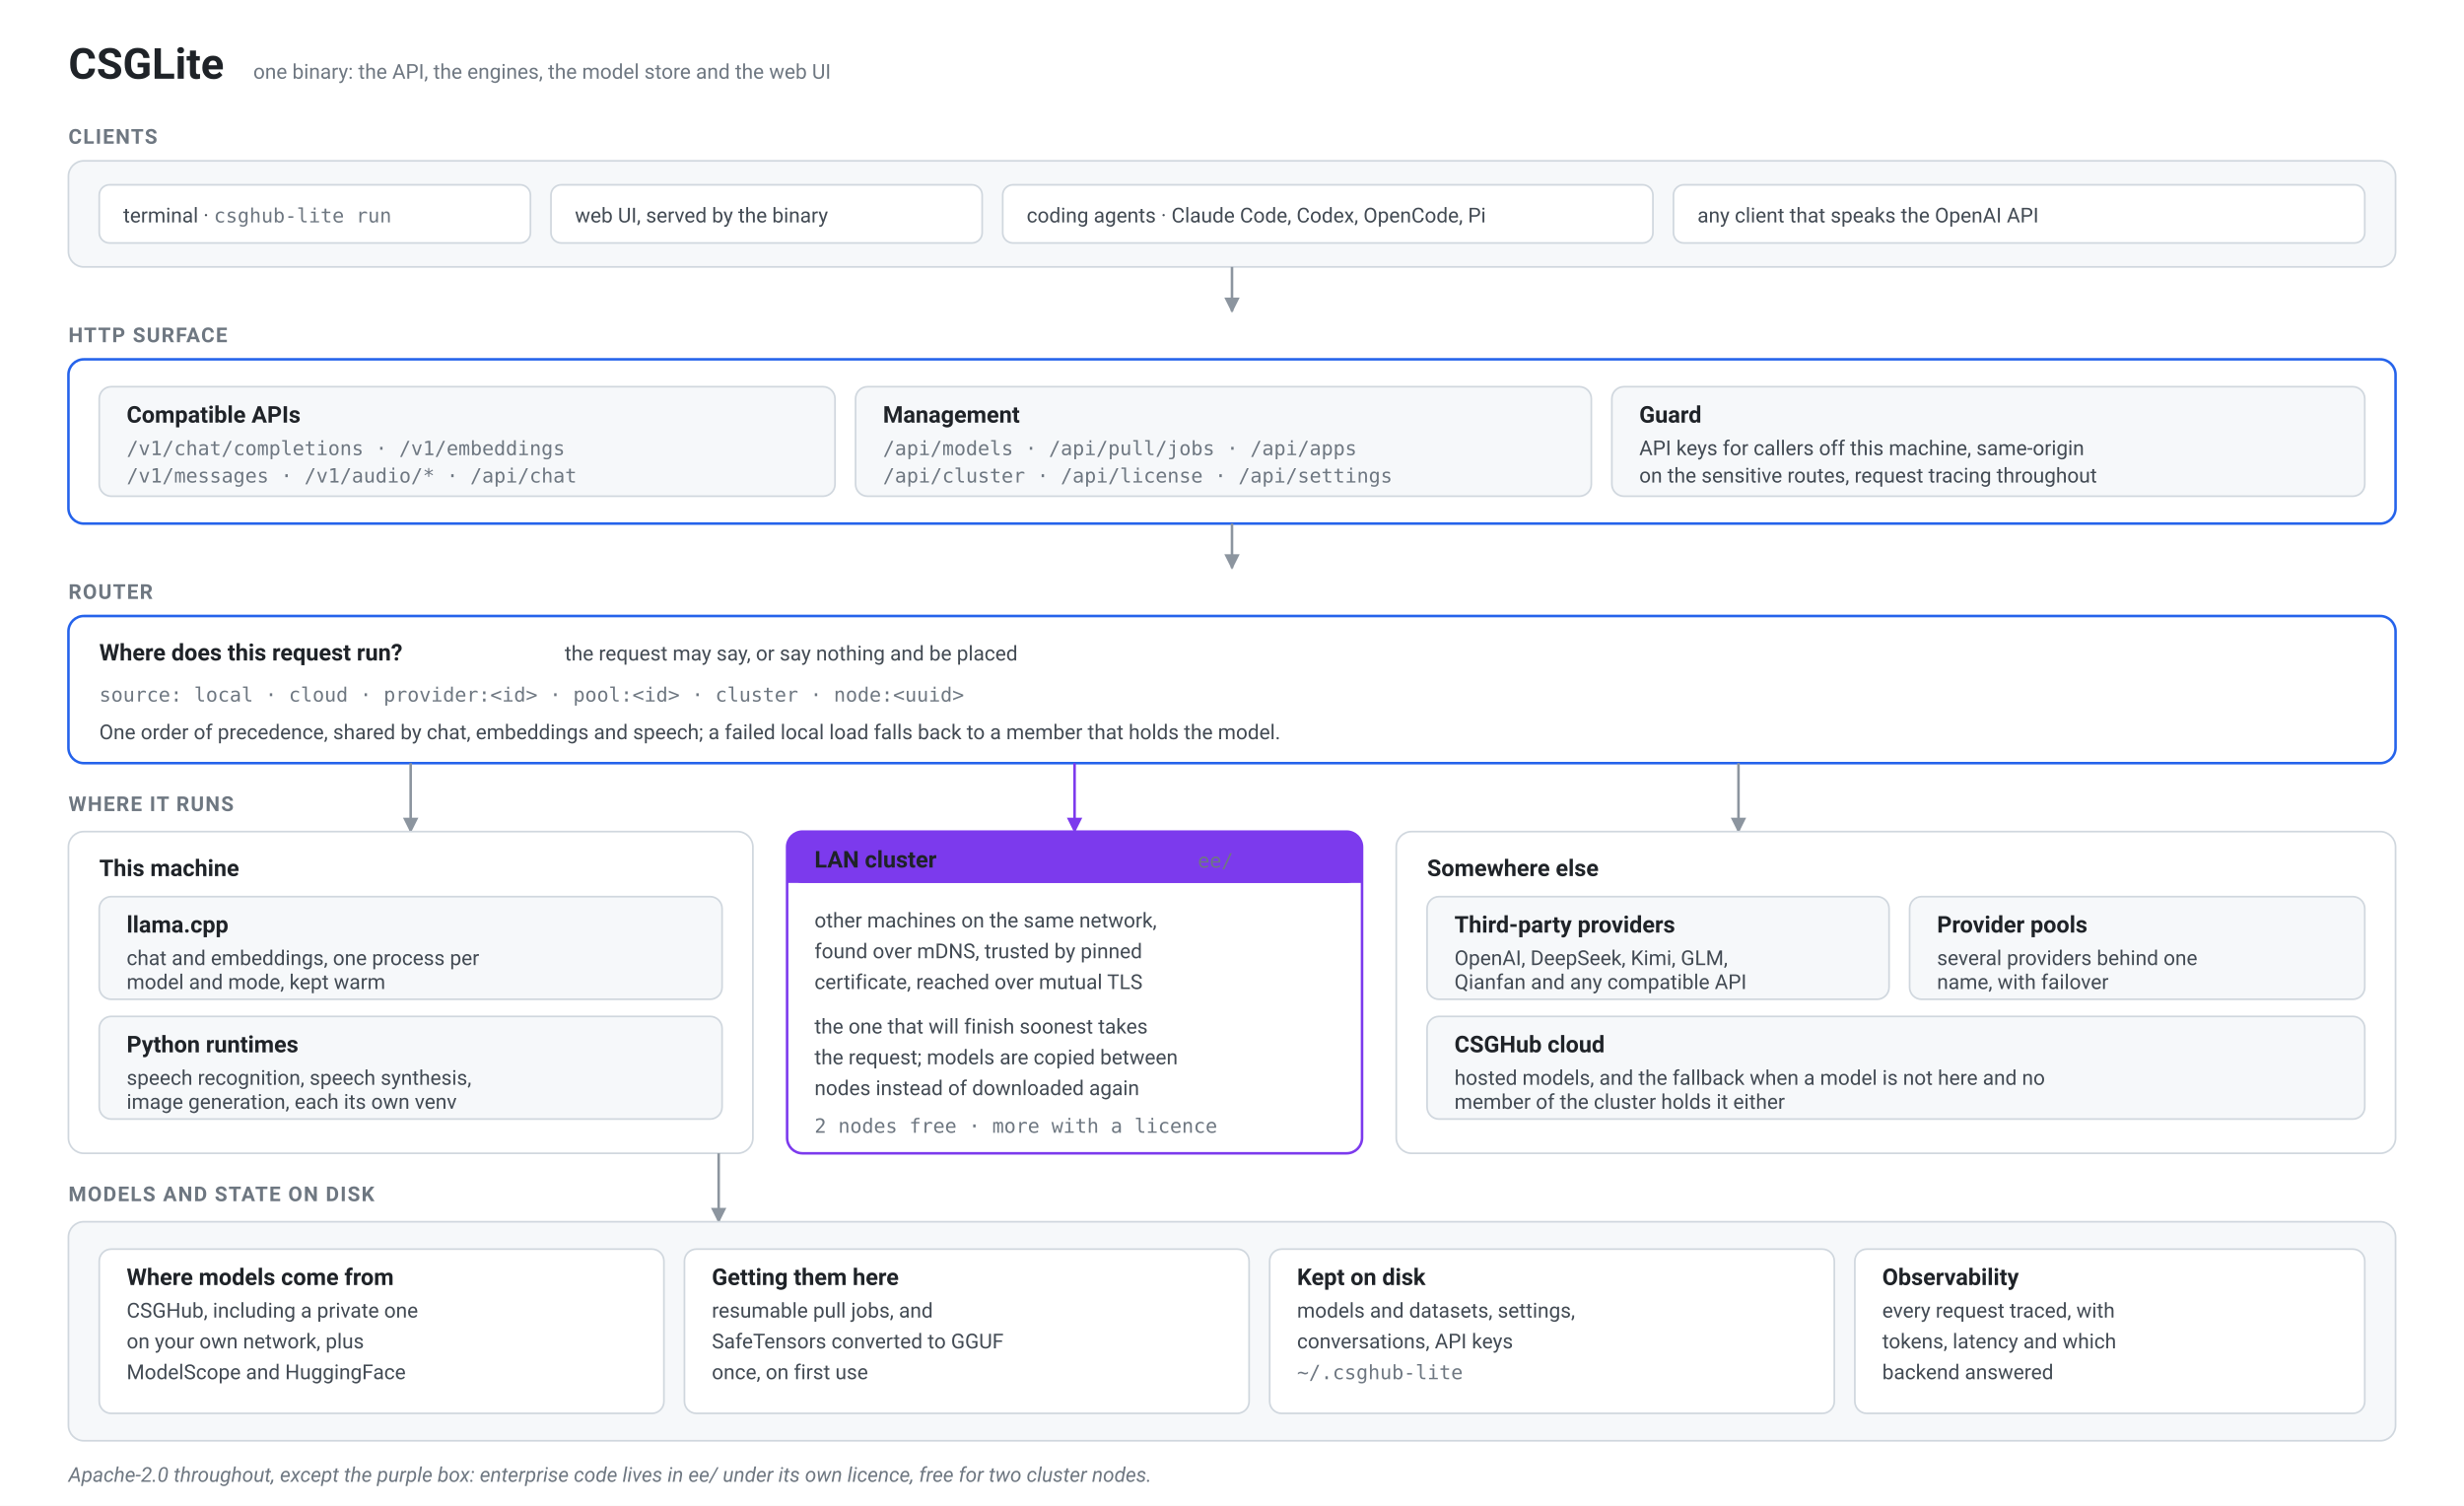
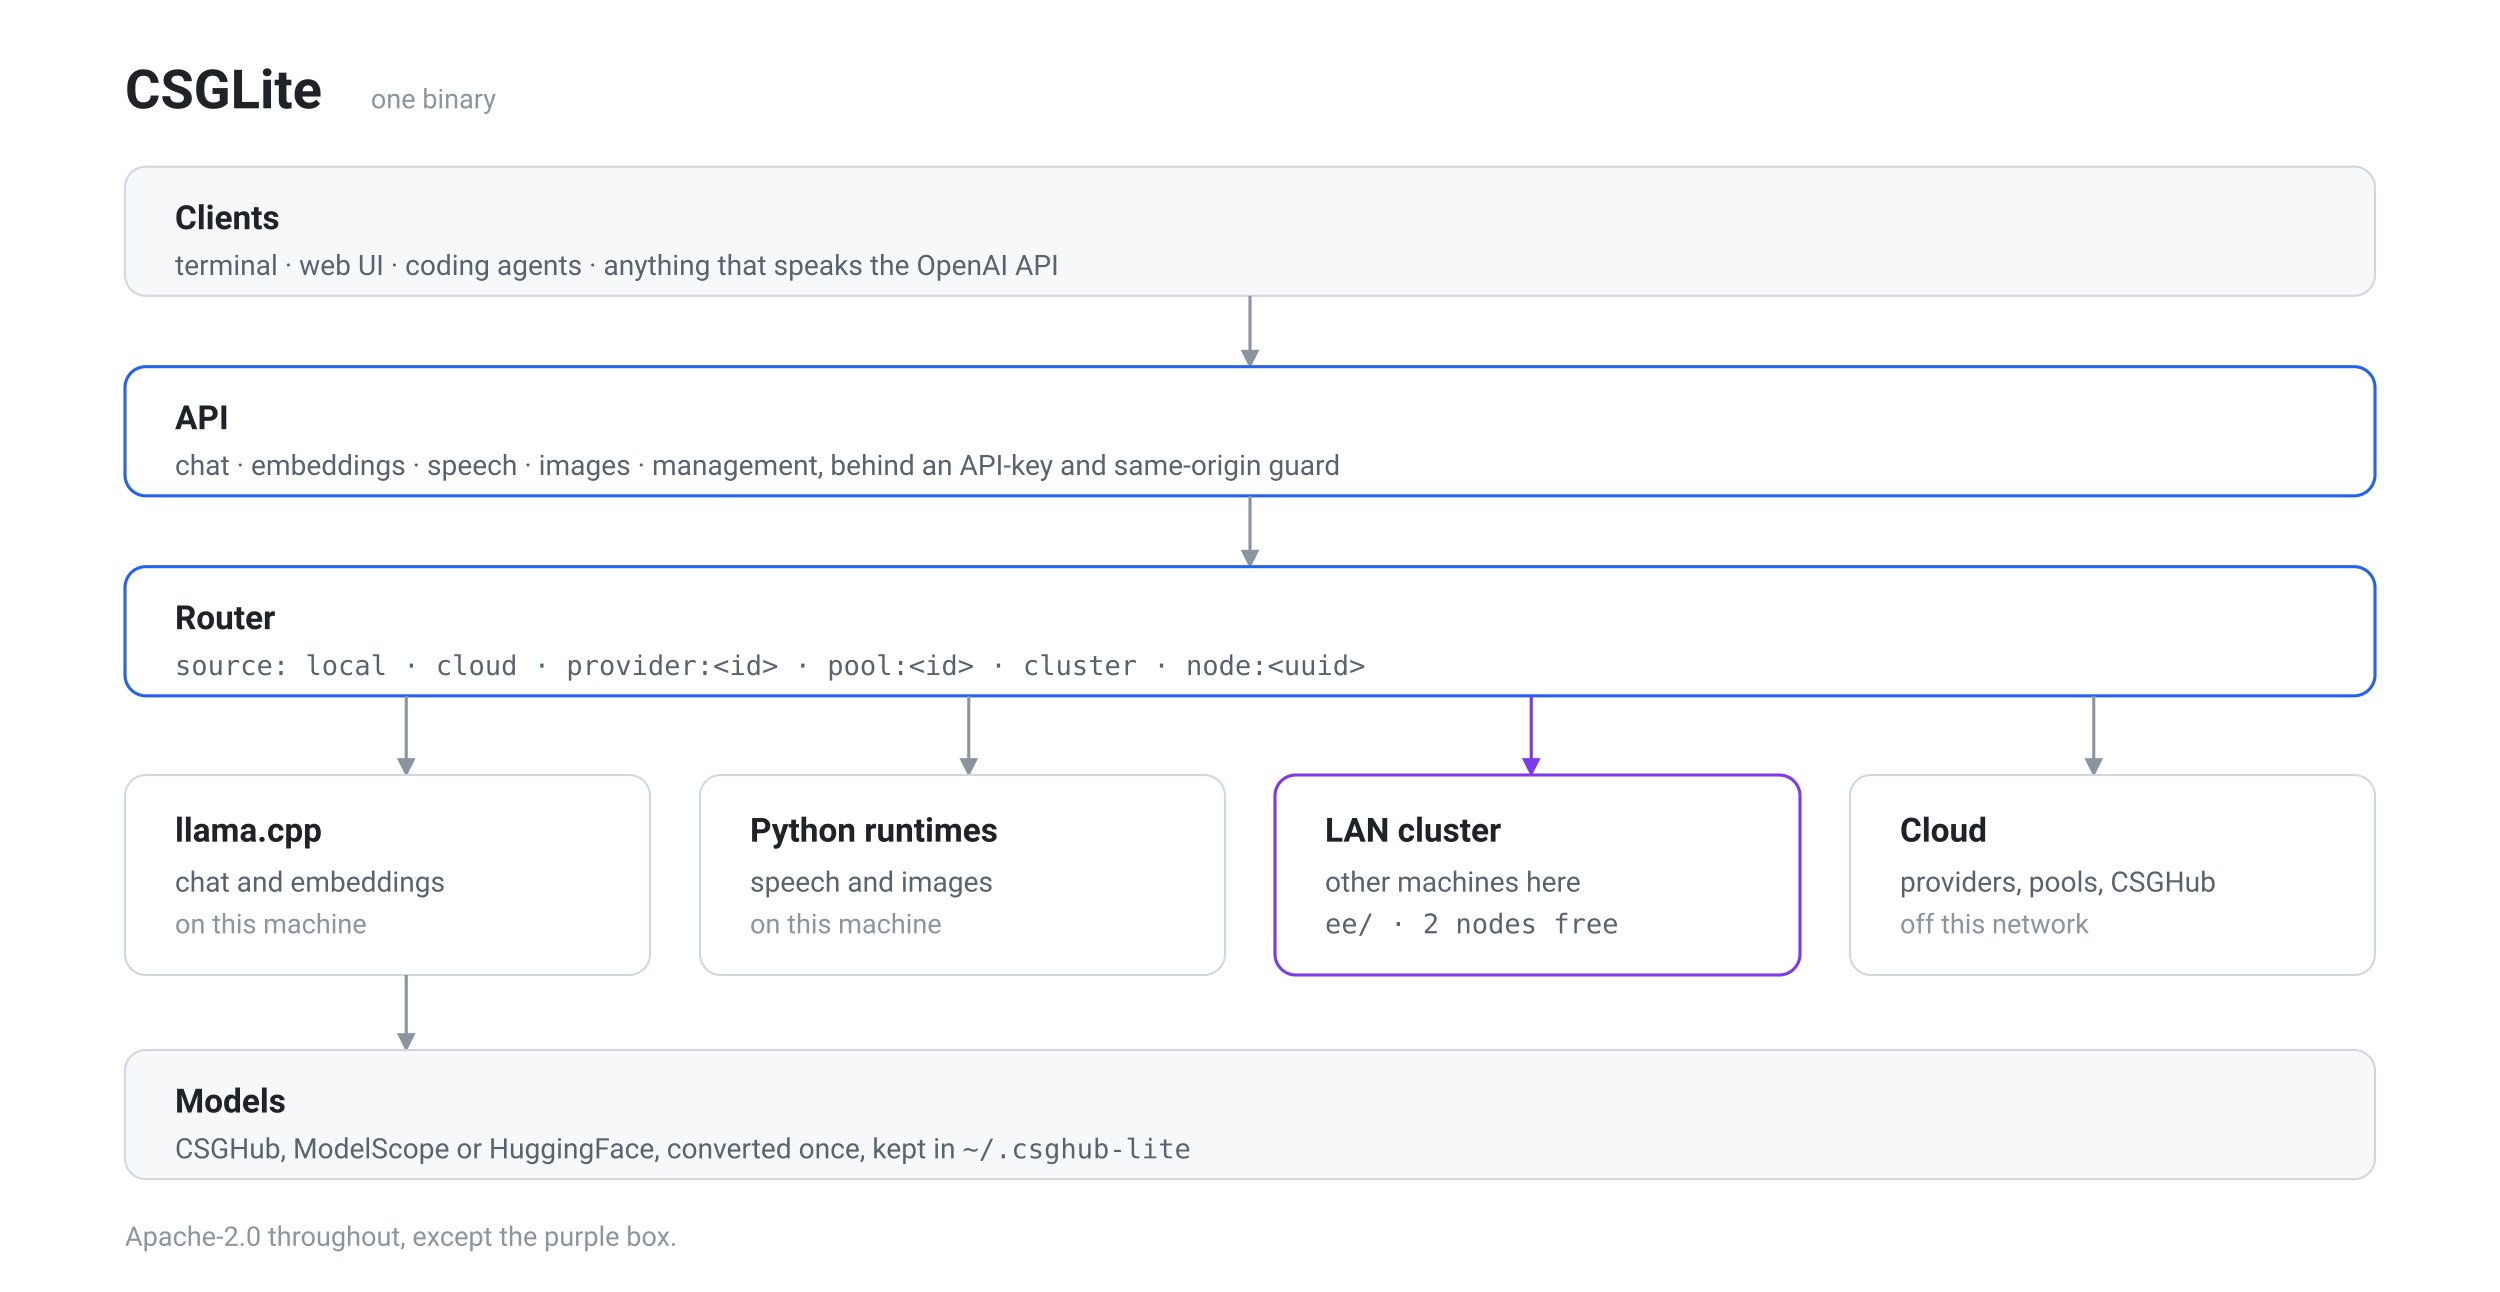
- <svg xmlns="http://www.w3.org/2000/svg" viewBox="0 0 1440 880" width="1440" height="880" role="img" aria-labelledby="title desc">
+ <svg xmlns="http://www.w3.org/2000/svg" viewBox="0 0 1200 620" width="1200" height="620" role="img" aria-labelledby="title desc">
  <style>
    .t   { font-family: -apple-system, BlinkMacSystemFont, "Segoe UI", Roboto, "Helvetica Neue", Arial, sans-serif; }
-     .h1  { font-size: 25px; font-weight: 600; fill: #1f2328; }
-     .band{ font-size: 12px; font-weight: 600; fill: #6e7781; letter-spacing: .06em; }
-     .lbl { font-size: 13.5px; font-weight: 600; fill: #1f2328; }
-     .txt { font-size: 12px; fill: #424a53; }
-     .dim { font-size: 12px; fill: #6e7781; }
-     .cap { font-size: 12px; fill: #6e7781; font-style: italic; }
-     .mono{ font-family: ui-monospace, SFMono-Regular, "SF Mono", Menlo, Consolas, monospace; font-size: 11.5px; fill: #6e7781; }
+     .h1  { font-size: 26px; font-weight: 600; fill: #1f2328; }
+     .lbl { font-size: 16px; font-weight: 600; fill: #1f2328; }
+     .sub { font-size: 13.5px; fill: #59636e; }
+     .dim { font-size: 13px; fill: #8c959f; }
+     .mono{ font-family: ui-monospace, SFMono-Regular, "SF Mono", Menlo, Consolas, monospace; font-size: 13px; fill: #59636e; }
  </style>
-   <rect width="1440" height="880" fill="#ffffff" />
-   <text x="40" y="46" class="t h1">CSGLite</text>
-   <text x="148" y="46" class="t dim">one binary: the API, the engines, the model store and the web UI</text>
-   <text x="40" y="84" class="t band">CLIENTS</text>
-   <rect x="40" y="94" width="1360" height="62" rx="9" fill="#f6f8fa" stroke="#d0d7de" />
-   <rect x="58" y="108" width="252" height="34" rx="6" fill="#ffffff" stroke="#d0d7de" />
-   <text x="72" y="130" class="t txt">terminal · <tspan class="mono">csghub-lite run</tspan>
+   <rect width="1200" height="620" fill="#ffffff" />
+   <text x="60" y="52" class="t h1">CSGLite</text>
+   <text x="178" y="52" class="t dim">one binary</text>
+   <rect x="60" y="80" width="1080" height="62" rx="10" fill="#f6f8fa" stroke="#d0d7de" />
+   <text x="84" y="110" class="t lbl">Clients</text>
+   <text x="84" y="132" class="t sub">terminal · web UI · coding agents · anything that speaks the OpenAI API</text>
+   <path d="M600 142 L600 176" stroke="#8c959f" stroke-width="1.5" fill="none" marker-end="url(#a)" />
+   <rect x="60" y="176" width="1080" height="62" rx="10" fill="#ffffff" stroke="#2563eb" stroke-width="1.5" />
+   <text x="84" y="206" class="t lbl">API</text>
+   <text x="84" y="228" class="t sub">chat · embeddings · speech · images · management, behind an API-key and same-origin guard</text>
+   <path d="M600 238 L600 272" stroke="#8c959f" stroke-width="1.5" fill="none" marker-end="url(#a)" />
+   <rect x="60" y="272" width="1080" height="62" rx="10" fill="#ffffff" stroke="#2563eb" stroke-width="1.5" />
+   <text x="84" y="302" class="t lbl">Router</text>
+   <text x="84" y="324" class="t mono">source:  local · cloud · provider:&lt;id&gt; · pool:&lt;id&gt; · cluster · node:&lt;uuid&gt;</text>
+   <path d="M195 334 L195 372" stroke="#8c959f" stroke-width="1.5" fill="none" marker-end="url(#a)" />
+   <path d="M465 334 L465 372" stroke="#8c959f" stroke-width="1.5" fill="none" marker-end="url(#a)" />
+   <path d="M735 334 L735 372" stroke="#7c3aed" stroke-width="1.5" fill="none" marker-end="url(#p)" />
+   <path d="M1005 334 L1005 372" stroke="#8c959f" stroke-width="1.5" fill="none" marker-end="url(#a)" />
+   <rect x="60" y="372" width="252" height="96" rx="10" fill="#ffffff" stroke="#d0d7de" />
+   <text x="84" y="404" class="t lbl">llama.cpp</text>
+   <text x="84" y="428" class="t sub">chat and embeddings</text>
+   <text x="84" y="448" class="t dim">on this machine</text>
+   <rect x="336" y="372" width="252" height="96" rx="10" fill="#ffffff" stroke="#d0d7de" />
+   <text x="360" y="404" class="t lbl">Python runtimes</text>
+   <text x="360" y="428" class="t sub">speech and images</text>
+   <text x="360" y="448" class="t dim">on this machine</text>
+   <rect x="612" y="372" width="252" height="96" rx="10" fill="#ffffff" stroke="#7c3aed" stroke-width="1.5" />
+   <text x="636" y="404" class="t lbl">LAN cluster</text>
+   <text x="636" y="428" class="t sub">other machines here</text>
+   <text x="636" y="448" class="t mono" fill="#7c3aed">ee/ · 2 nodes free</text>
+   <rect x="888" y="372" width="252" height="96" rx="10" fill="#ffffff" stroke="#d0d7de" />
+   <text x="912" y="404" class="t lbl">Cloud</text>
+   <text x="912" y="428" class="t sub">providers, pools, CSGHub</text>
+   <text x="912" y="448" class="t dim">off this network</text>
+   <path d="M195 468 L195 504" stroke="#8c959f" stroke-width="1.5" fill="none" marker-end="url(#a)" />
+   <rect x="60" y="504" width="1080" height="62" rx="10" fill="#f6f8fa" stroke="#d0d7de" />
+   <text x="84" y="534" class="t lbl">Models</text>
+   <text x="84" y="556" class="t sub">CSGHub, ModelScope or HuggingFace, converted once, kept in <tspan class="mono">~/.csghub-lite</tspan>
  </text>
-   <rect x="322" y="108" width="252" height="34" rx="6" fill="#ffffff" stroke="#d0d7de" />
-   <text x="336" y="130" class="t txt">web UI, served by the binary</text>
-   <rect x="586" y="108" width="380" height="34" rx="6" fill="#ffffff" stroke="#d0d7de" />
-   <text x="600" y="130" class="t txt">coding agents · Claude Code, Codex, OpenCode, Pi</text>
-   <rect x="978" y="108" width="404" height="34" rx="6" fill="#ffffff" stroke="#d0d7de" />
-   <text x="992" y="130" class="t txt">any client that speaks the OpenAI API</text>
-   <path d="M720 156 L720 182" stroke="#8c959f" stroke-width="1.5" fill="none" marker-end="url(#a)" />
-   <text x="40" y="200" class="t band">HTTP SURFACE</text>
-   <rect x="40" y="210" width="1360" height="96" rx="9" fill="#ffffff" stroke="#2563eb" stroke-width="1.5" />
-   <rect x="58" y="226" width="430" height="64" rx="7" fill="#f6f8fa" stroke="#d0d7de" />
-   <text x="74" y="247" class="t lbl">Compatible APIs</text>
-   <text x="74" y="266" class="t mono">/v1/chat/completions · /v1/embeddings</text>
-   <text x="74" y="282" class="t mono">/v1/messages · /v1/audio/* · /api/chat</text>
-   <rect x="500" y="226" width="430" height="64" rx="7" fill="#f6f8fa" stroke="#d0d7de" />
-   <text x="516" y="247" class="t lbl">Management</text>
-   <text x="516" y="266" class="t mono">/api/models · /api/pull/jobs · /api/apps</text>
-   <text x="516" y="282" class="t mono">/api/cluster · /api/license · /api/settings</text>
-   <rect x="942" y="226" width="440" height="64" rx="7" fill="#f6f8fa" stroke="#d0d7de" />
-   <text x="958" y="247" class="t lbl">Guard</text>
-   <text x="958" y="266" class="t txt">API keys for callers off this machine, same-origin</text>
-   <text x="958" y="282" class="t txt">on the sensitive routes, request tracing throughout</text>
-   <path d="M720 306 L720 332" stroke="#8c959f" stroke-width="1.5" fill="none" marker-end="url(#a)" />
-   <text x="40" y="350" class="t band">ROUTER</text>
-   <rect x="40" y="360" width="1360" height="86" rx="9" fill="#ffffff" stroke="#2563eb" stroke-width="1.5" />
-   <text x="58" y="386" class="t lbl">Where does this request run?</text>
-   <text x="330" y="386" class="t txt">the request may say, or say nothing and be placed</text>
-   <text x="58" y="410" class="t mono">source:  local  ·  cloud  ·  provider:&lt;id&gt;  ·  pool:&lt;id&gt;  ·  cluster  ·  node:&lt;uuid&gt;</text>
-   <text x="58" y="432" class="t txt">One order of precedence, shared by chat, embeddings and speech; a failed local load falls back to a member that holds the model.</text>
-   <path d="M240 446 L240 486" stroke="#8c959f" stroke-width="1.5" fill="none" marker-end="url(#a)" />
-   <path d="M628 446 L628 486" stroke="#7c3aed" stroke-width="1.5" fill="none" marker-end="url(#p)" />
-   <path d="M1016 446 L1016 486" stroke="#8c959f" stroke-width="1.5" fill="none" marker-end="url(#a)" />
-   <text x="40" y="474" class="t band">WHERE IT RUNS</text>
-   <rect x="40" y="486" width="400" height="188" rx="9" fill="#ffffff" stroke="#d0d7de" />
-   <text x="58" y="512" class="t lbl">This machine</text>
-   <rect x="58" y="524" width="364" height="60" rx="7" fill="#f6f8fa" stroke="#d0d7de" />
-   <text x="74" y="545" class="t lbl">llama.cpp</text>
-   <text x="74" y="564" class="t txt">chat and embeddings, one process per</text>
-   <text x="74" y="578" class="t txt">model and mode, kept warm</text>
-   <rect x="58" y="594" width="364" height="60" rx="7" fill="#f6f8fa" stroke="#d0d7de" />
-   <text x="74" y="615" class="t lbl">Python runtimes</text>
-   <text x="74" y="634" class="t txt">speech recognition, speech synthesis,</text>
-   <text x="74" y="648" class="t txt">image generation, each its own venv</text>
-   <rect x="460" y="486" width="336" height="188" rx="9" fill="#ffffff" stroke="#7c3aed" stroke-width="1.5" />
-   <rect x="460" y="486" width="336" height="30" rx="9" fill="#7c3aed" />
-   <rect x="460" y="506" width="336" height="10" fill="#7c3aed" />
-   <text x="476" y="507" class="t lbl" fill="#ffffff">LAN cluster</text>
-   <text x="700" y="507" class="t mono" fill="#ffffff">ee/</text>
-   <text x="476" y="542" class="t txt">other machines on the same network,</text>
-   <text x="476" y="560" class="t txt">found over mDNS, trusted by pinned</text>
-   <text x="476" y="578" class="t txt">certificate, reached over mutual TLS</text>
-   <text x="476" y="604" class="t txt">the one that will finish soonest takes</text>
-   <text x="476" y="622" class="t txt">the request; models are copied between</text>
-   <text x="476" y="640" class="t txt">nodes instead of downloaded again</text>
-   <text x="476" y="662" class="t mono">2 nodes free · more with a licence</text>
-   <rect x="816" y="486" width="584" height="188" rx="9" fill="#ffffff" stroke="#d0d7de" />
-   <text x="834" y="512" class="t lbl">Somewhere else</text>
-   <rect x="834" y="524" width="270" height="60" rx="7" fill="#f6f8fa" stroke="#d0d7de" />
-   <text x="850" y="545" class="t lbl">Third-party providers</text>
-   <text x="850" y="564" class="t txt">OpenAI, DeepSeek, Kimi, GLM,</text>
-   <text x="850" y="578" class="t txt">Qianfan and any compatible API</text>
-   <rect x="1116" y="524" width="266" height="60" rx="7" fill="#f6f8fa" stroke="#d0d7de" />
-   <text x="1132" y="545" class="t lbl">Provider pools</text>
-   <text x="1132" y="564" class="t txt">several providers behind one</text>
-   <text x="1132" y="578" class="t txt">name, with failover</text>
-   <rect x="834" y="594" width="548" height="60" rx="7" fill="#f6f8fa" stroke="#d0d7de" />
-   <text x="850" y="615" class="t lbl">CSGHub cloud</text>
-   <text x="850" y="634" class="t txt">hosted models, and the fallback when a model is not here and no</text>
-   <text x="850" y="648" class="t txt">member of the cluster holds it either</text>
-   <path d="M420 674 L420 714" stroke="#8c959f" stroke-width="1.5" fill="none" marker-end="url(#a)" />
-   <text x="40" y="702" class="t band">MODELS AND STATE ON DISK</text>
-   <rect x="40" y="714" width="1360" height="128" rx="9" fill="#f6f8fa" stroke="#d0d7de" />
-   <rect x="58" y="730" width="330" height="96" rx="7" fill="#ffffff" stroke="#d0d7de" />
-   <text x="74" y="751" class="t lbl">Where models come from</text>
-   <text x="74" y="770" class="t txt">CSGHub, including a private one</text>
-   <text x="74" y="788" class="t txt">on your own network, plus</text>
-   <text x="74" y="806" class="t txt">ModelScope and HuggingFace</text>
-   <rect x="400" y="730" width="330" height="96" rx="7" fill="#ffffff" stroke="#d0d7de" />
-   <text x="416" y="751" class="t lbl">Getting them here</text>
-   <text x="416" y="770" class="t txt">resumable pull jobs, and</text>
-   <text x="416" y="788" class="t txt">SafeTensors converted to GGUF</text>
-   <text x="416" y="806" class="t txt">once, on first use</text>
-   <rect x="742" y="730" width="330" height="96" rx="7" fill="#ffffff" stroke="#d0d7de" />
-   <text x="758" y="751" class="t lbl">Kept on disk</text>
-   <text x="758" y="770" class="t txt">models and datasets, settings,</text>
-   <text x="758" y="788" class="t txt">conversations, API keys</text>
-   <text x="758" y="806" class="t mono">~/.csghub-lite</text>
-   <rect x="1084" y="730" width="298" height="96" rx="7" fill="#ffffff" stroke="#d0d7de" />
-   <text x="1100" y="751" class="t lbl">Observability</text>
-   <text x="1100" y="770" class="t txt">every request traced, with</text>
-   <text x="1100" y="788" class="t txt">tokens, latency and which</text>
-   <text x="1100" y="806" class="t txt">backend answered</text>
-   <text x="40" y="866" class="t cap">Apache-2.0 throughout, except the purple box: enterprise code lives in ee/ under its own licence, free for two cluster nodes.</text>
+   <text x="60" y="598" class="t dim">Apache-2.0 throughout, except the purple box.</text>
  <defs>
    <marker id="a" viewBox="0 0 10 10" refX="9" refY="5" markerWidth="6" markerHeight="6" orient="auto-start-reverse">
      <path d="M 0 0 L 10 5 L 0 10 z" fill="#8c959f" />
    </marker>
    <marker id="p" viewBox="0 0 10 10" refX="9" refY="5" markerWidth="6" markerHeight="6" orient="auto-start-reverse">
      <path d="M 0 0 L 10 5 L 0 10 z" fill="#7c3aed" />
    </marker>
  </defs>
</svg>
